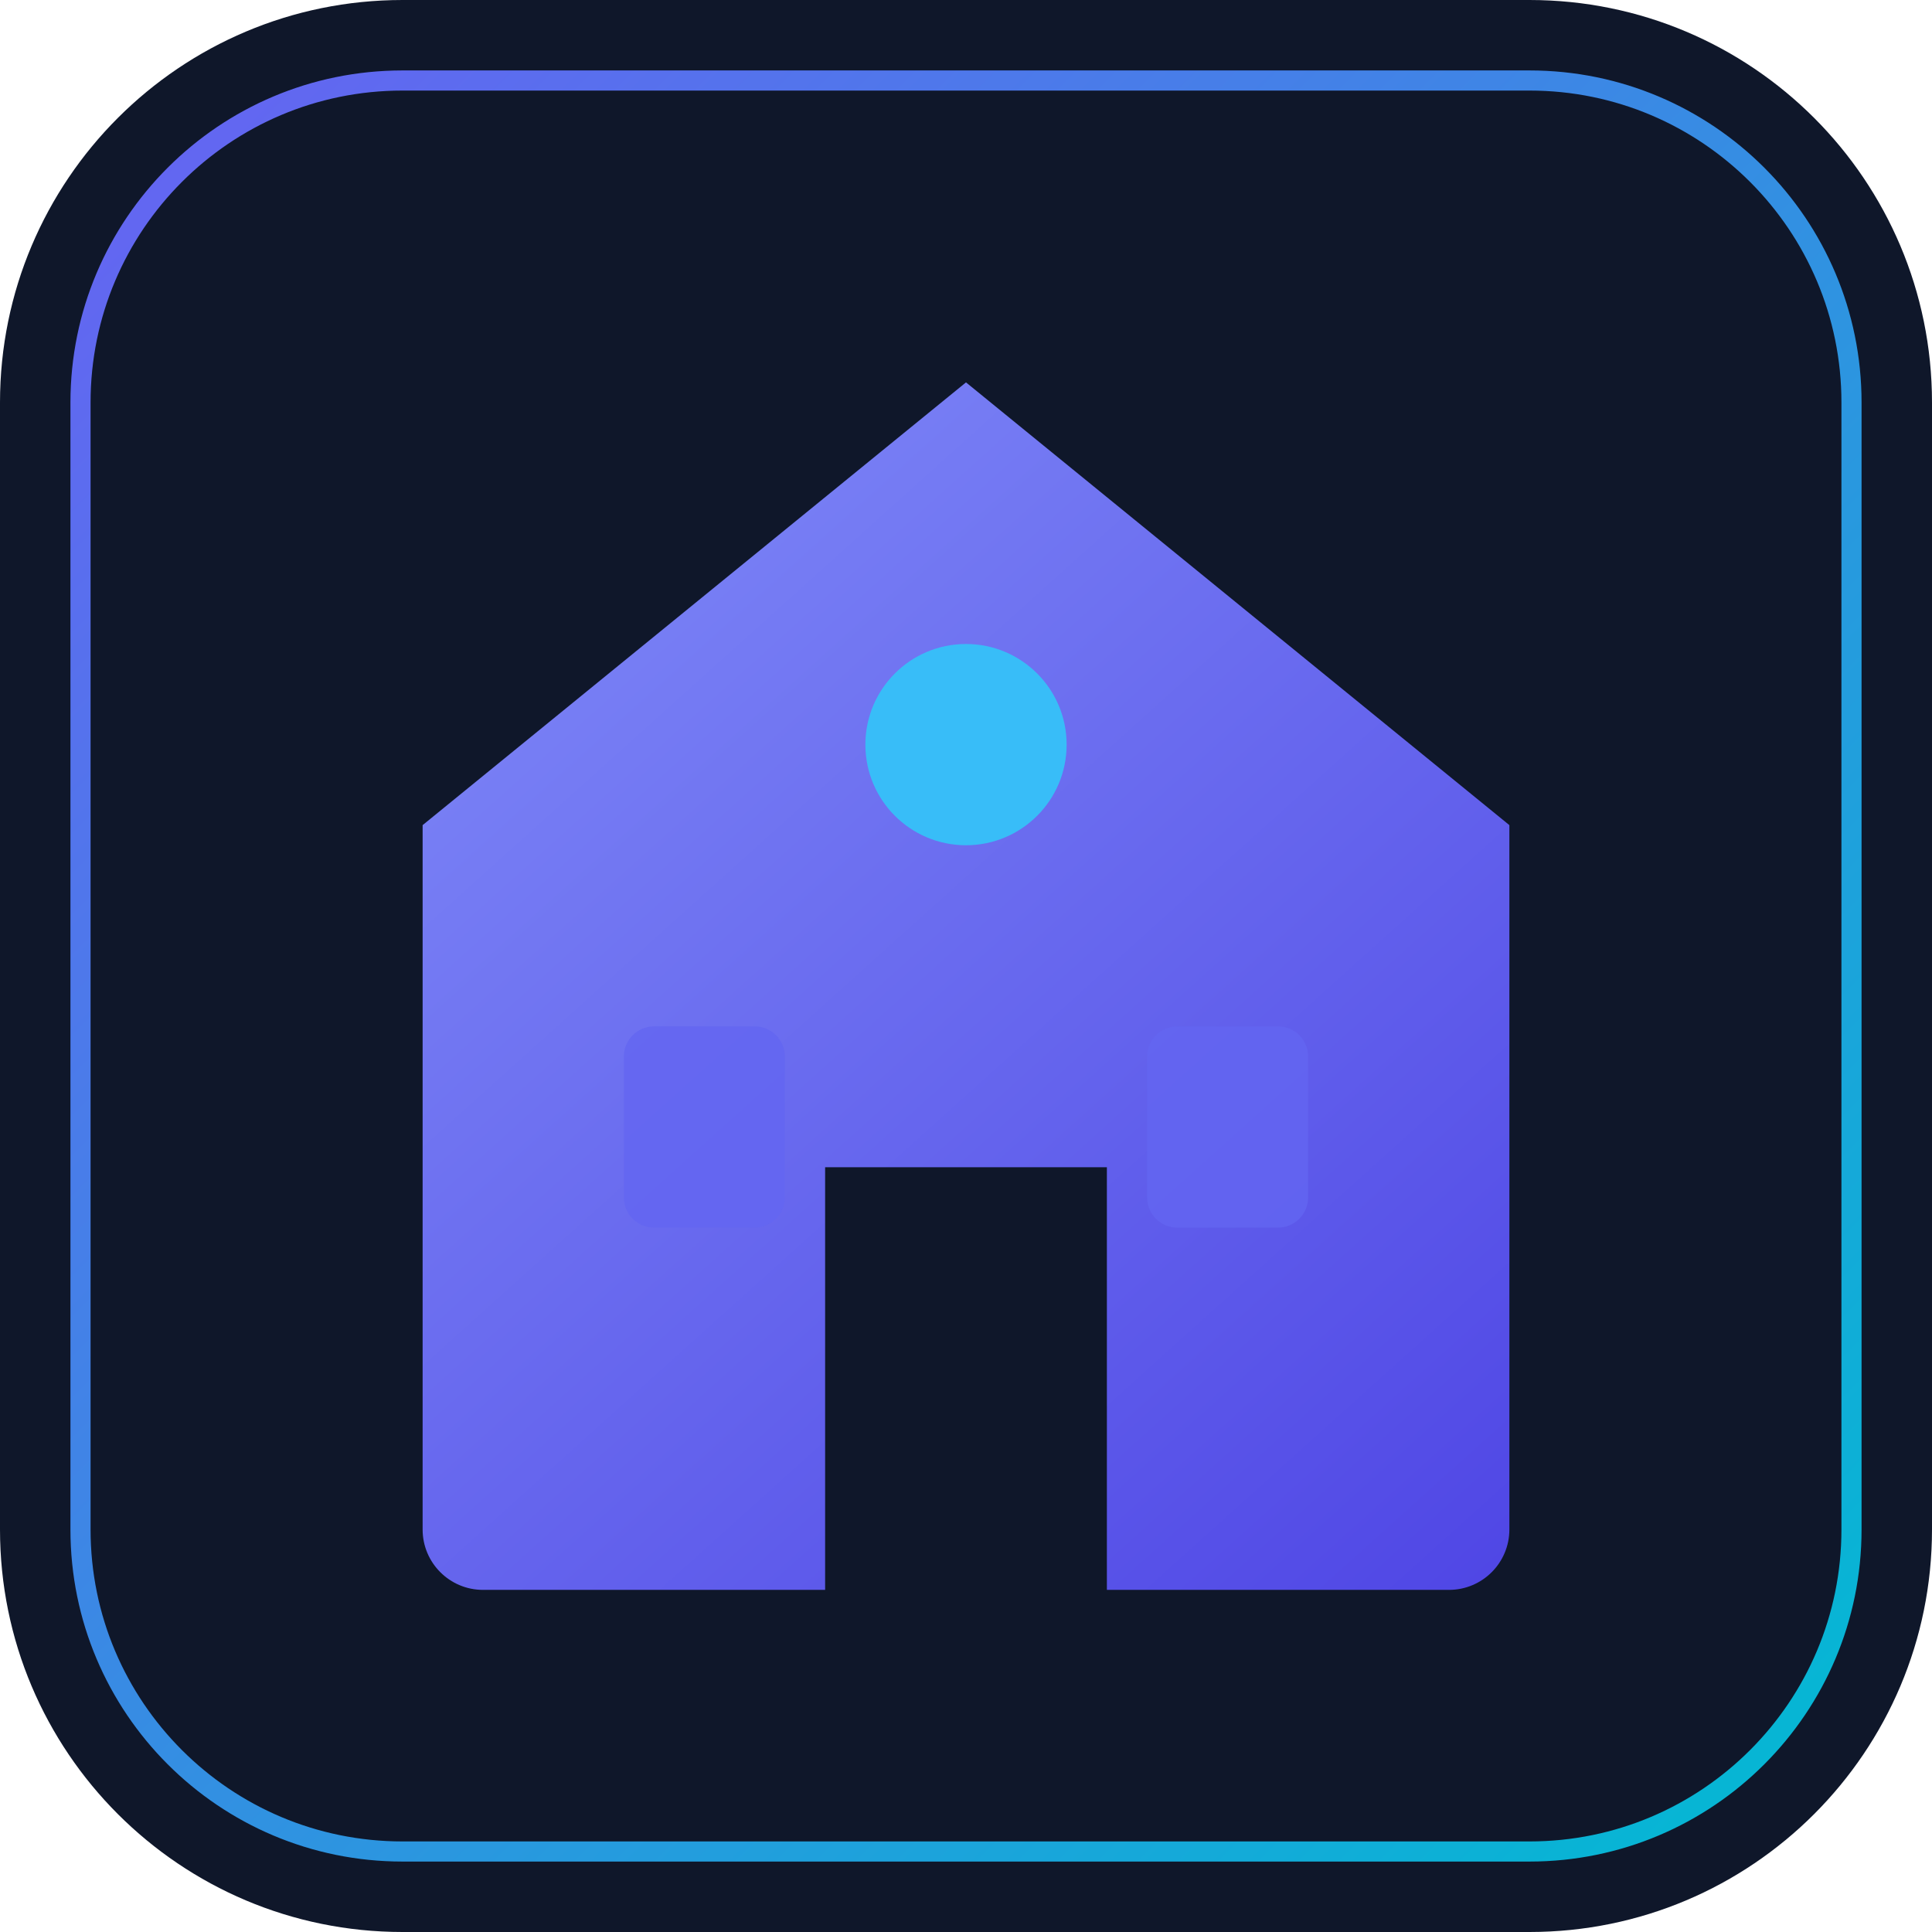
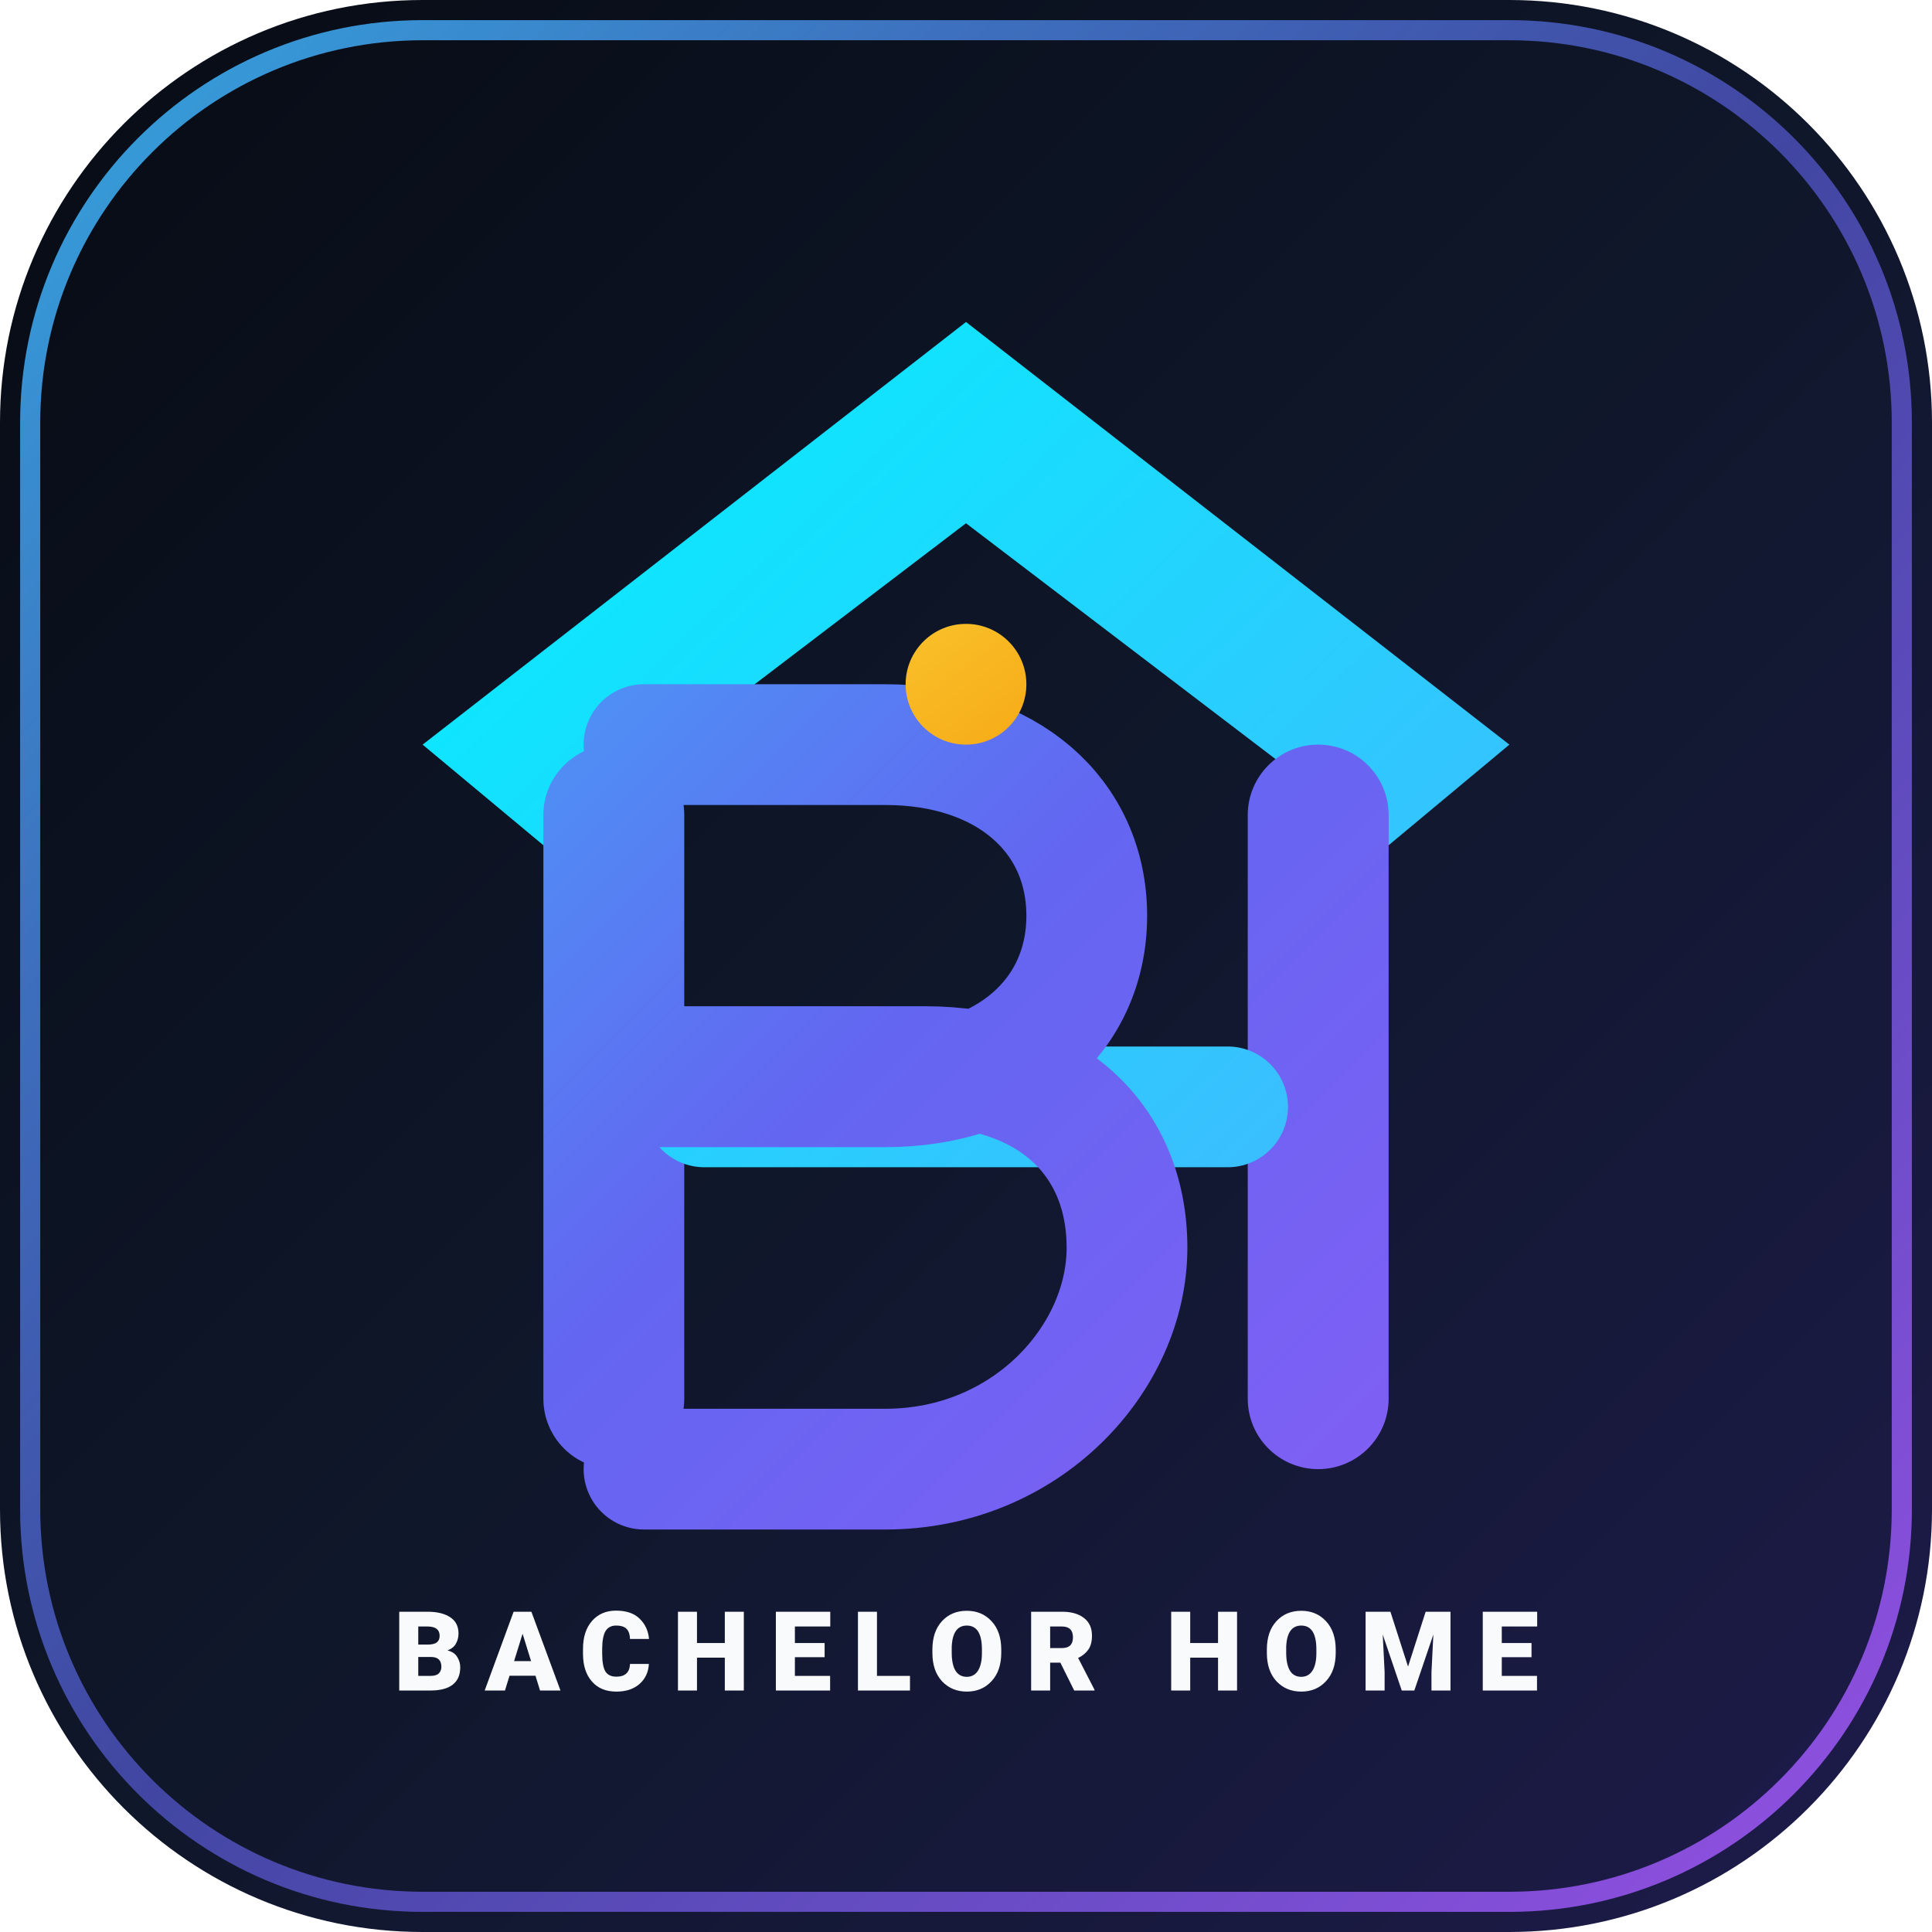
<svg xmlns="http://www.w3.org/2000/svg" width="192" height="192" viewBox="0 0 192 192" fill="none">
-   <rect width="192" height="192" rx="40" fill="#0f172a" />
-   <rect x="8" y="8" width="176" height="176" rx="32" stroke="url(#paint0_linear)" stroke-width="2" />
-   <path d="M96 38L42 82V152C42 155.314 44.686 158 48 158H82V116H110V158H144C147.314 158 150 155.314 150 152V82L96 38Z" fill="url(#paint1_linear)" />
-   <circle cx="96" cy="74" r="10" fill="#38bdf8" />
-   <rect x="62" y="102" width="16" height="20" rx="3" fill="#6366f1" fill-opacity="0.8" />
-   <rect x="114" y="102" width="16" height="20" rx="3" fill="#6366f1" fill-opacity="0.8" />
  <defs>
-     <linearGradient id="paint0_linear" x1="16" y1="16" x2="176" y2="176" gradientUnits="userSpaceOnUse">
-       <stop stop-color="#6366f1" />
-       <stop offset="1" stop-color="#06b6d4" />
+     <linearGradient id="pwa_bg" x1="0" y1="0" x2="192" y2="192" gradientUnits="userSpaceOnUse">
+       <stop offset="0%" stop-color="#070b14" />
+       <stop offset="50%" stop-color="#0f172a" />
+       <stop offset="100%" stop-color="#1e1b4b" />
    </linearGradient>
-     <linearGradient id="paint1_linear" x1="42" y1="38" x2="150" y2="158" gradientUnits="userSpaceOnUse">
-       <stop stop-color="#818cf8" />
-       <stop offset="1" stop-color="#4f46e5" />
+     <linearGradient id="pwa_border" x1="0" y1="0" x2="192" y2="192" gradientUnits="userSpaceOnUse">
+       <stop offset="0%" stop-color="#38bdf8" stop-opacity="0.9" />
+       <stop offset="50%" stop-color="#6366f1" stop-opacity="0.6" />
+       <stop offset="100%" stop-color="#a855f7" stop-opacity="0.9" />
+     </linearGradient>
+     <linearGradient id="pwa_primary" x1="30" y1="30" x2="160" y2="160" gradientUnits="userSpaceOnUse">
+       <stop offset="0%" stop-color="#38bdf8" />
+       <stop offset="50%" stop-color="#6366f1" />
+       <stop offset="100%" stop-color="#8b5cf6" />
+     </linearGradient>
+     <linearGradient id="pwa_accent" x1="40" y1="35" x2="150" y2="150" gradientUnits="userSpaceOnUse">
+       <stop offset="0%" stop-color="#00f2fe" />
+       <stop offset="100%" stop-color="#4facfe" />
+     </linearGradient>
+     <linearGradient id="pwa_gold" x1="80" y1="40" x2="110" y2="80" gradientUnits="userSpaceOnUse">
+       <stop offset="0%" stop-color="#fde047" />
+       <stop offset="100%" stop-color="#f59e0b" />
    </linearGradient>
  </defs>
+   <rect width="192" height="192" rx="42" fill="url(#pwa_bg)" />
+   <rect x="3" y="3" width="186" height="186" rx="39" stroke="url(#pwa_border)" stroke-width="2" fill="none" />
+   <path d="M96 32 L150 74 L138 84 L96 52 L54 84 L42 74 Z" fill="url(#pwa_accent)" />
+   <rect x="54" y="74" width="14" height="72" rx="7" fill="url(#pwa_primary)" />
+   <rect x="124" y="74" width="14" height="72" rx="7" fill="url(#pwa_primary)" />
+   <rect x="64" y="104" width="64" height="12" rx="6" fill="url(#pwa_accent)" />
+   <path d="M64 74 H88 C100 74 108 81 108 91 C108 101 100 108 88 108 H64" fill="none" stroke="url(#pwa_primary)" stroke-width="12" stroke-linecap="round" stroke-linejoin="round" />
+   <path d="M64 106 H92 C104 106 112 113 112 124 C112 135 102 146 88 146 H64" fill="none" stroke="url(#pwa_primary)" stroke-width="12" stroke-linecap="round" stroke-linejoin="round" />
+   <circle cx="96" cy="68" r="6" fill="url(#pwa_gold)" />
+   <text x="96" y="168" font-family="-apple-system, BlinkMacSystemFont, 'Segoe UI', Roboto, sans-serif" font-size="11" font-weight="800" fill="#f8fafc" letter-spacing="2" text-anchor="middle">BACHELOR HOME</text>
</svg>
